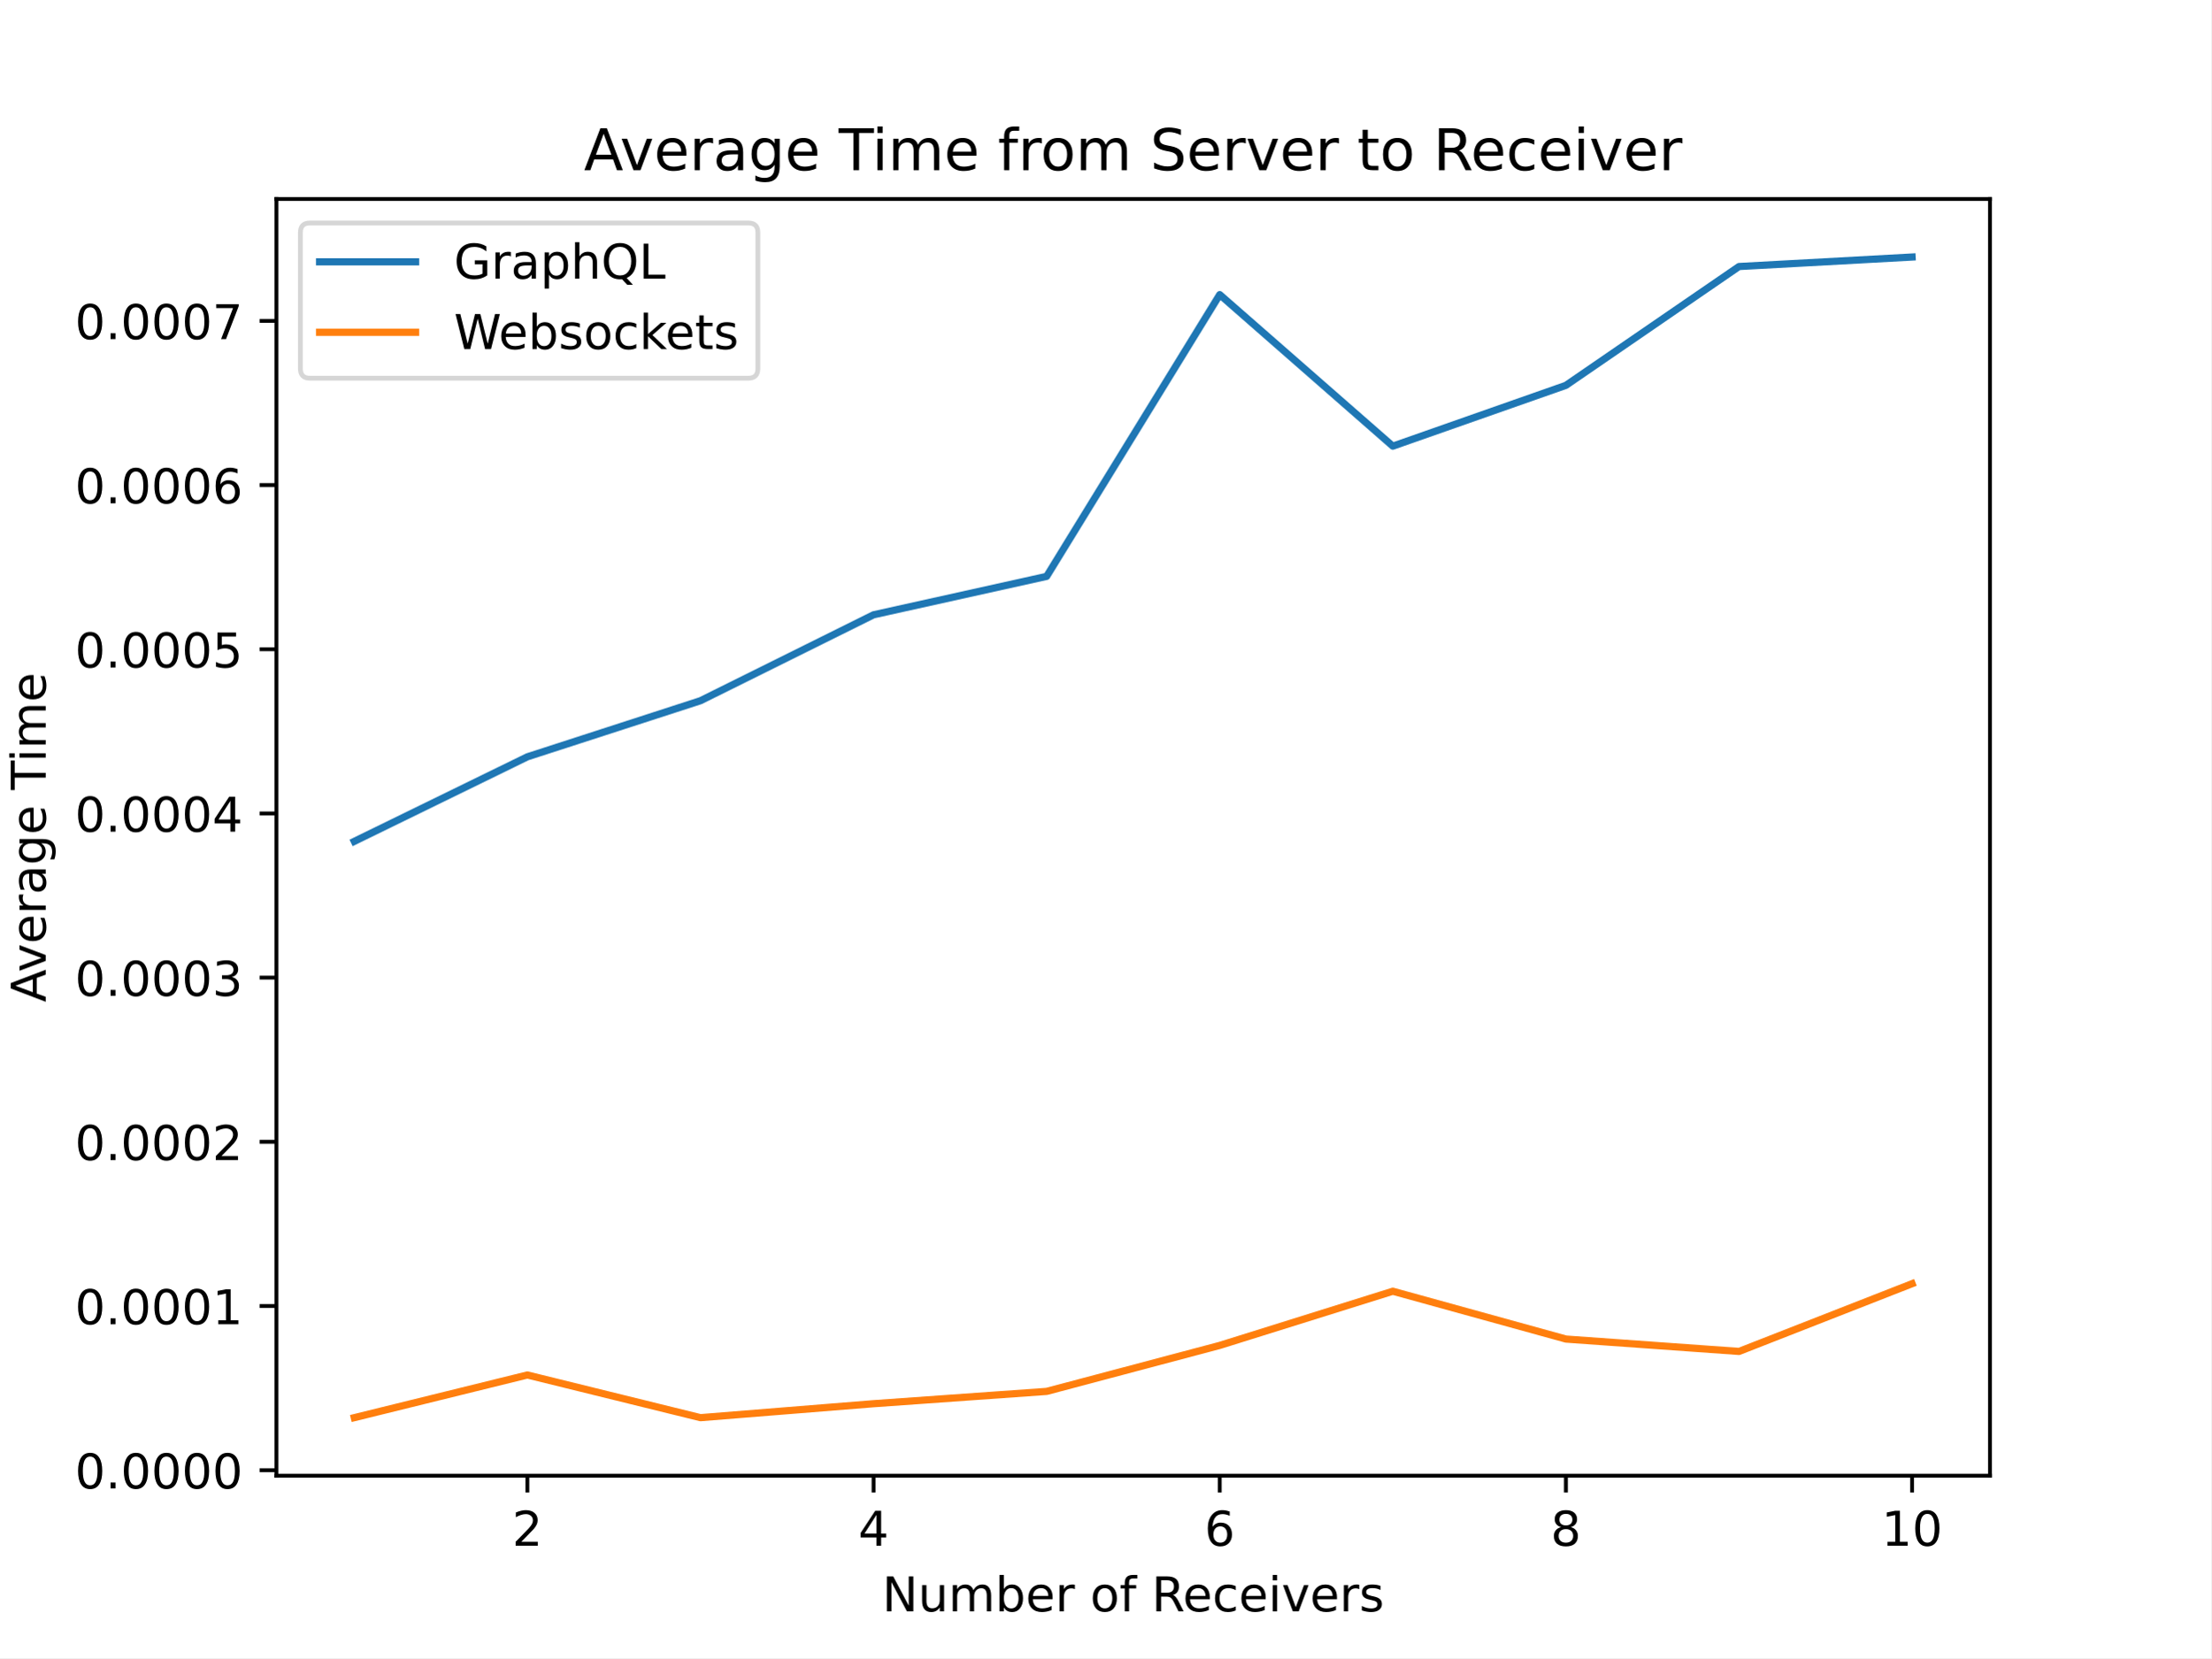
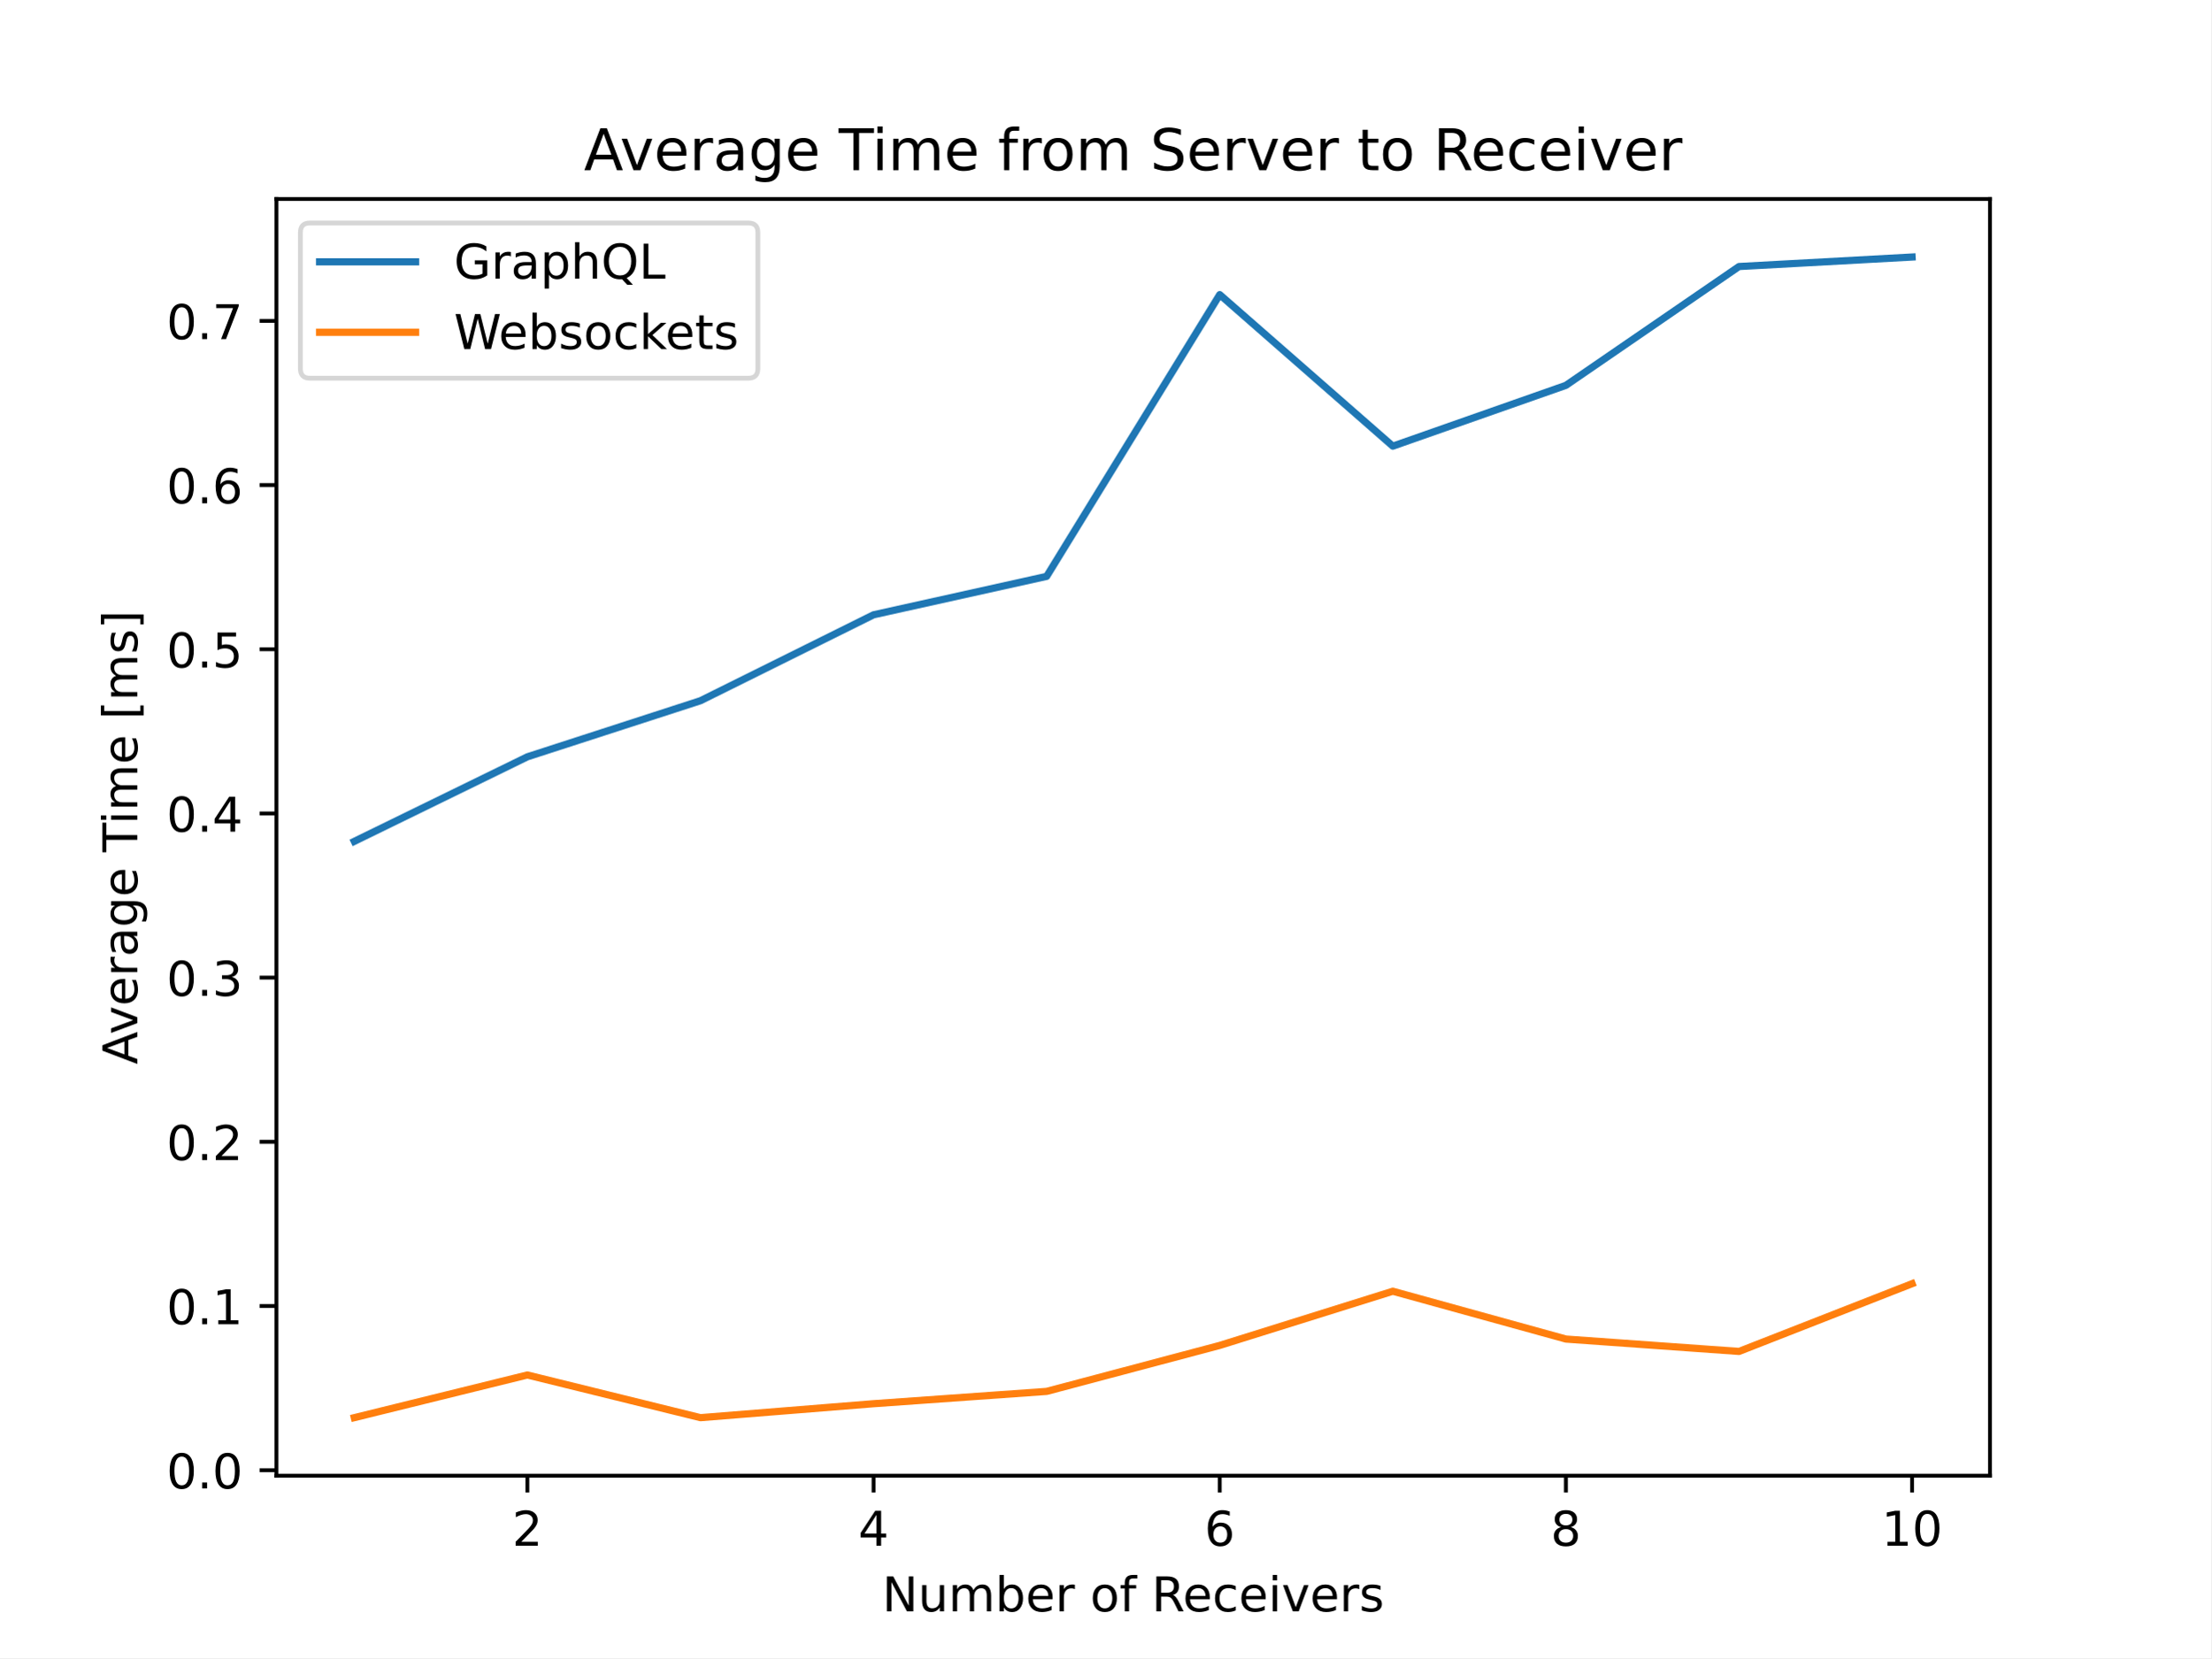
<svg xmlns="http://www.w3.org/2000/svg" xmlns:xlink="http://www.w3.org/1999/xlink" width="460.8pt" height="345.6pt" viewBox="0 0 460.8 345.6" version="1.1">
  <defs>
    <style type="text/css">*{stroke-linejoin: round; stroke-linecap: butt}</style>
  </defs>
  <g id="figure_1">
    <g id="patch_1">
      <path d="M 0 345.6  L 460.8 345.6  L 460.8 0  L 0 0  z " style="fill: #ffffff" />
    </g>
    <g id="axes_1">
      <g id="patch_2">
        <path d="M 57.6 307.584  L 414.72 307.584  L 414.72 41.472  L 57.6 41.472  z " style="fill: #ffffff" />
      </g>
      <g id="matplotlib.axis_1">
        <g id="xtick_1">
          <g id="line2d_1">
            <defs>
-               <path id="m0fdeac60fe" d="M 0 0  L 0 3.5  " style="stroke: #000000; stroke-width: 0.8" />
-             </defs>
-             <g>
-               <use xlink:href="#m0fdeac60fe" x="109.905" y="307.584" style="stroke: #000000; stroke-width: 0.8" />
+               <path id="mfd054af634" d="M 0 0  L 0 3.5  " style="stroke: #000000; stroke-width: 0.8" />
+             </defs>
+             <g>
+               <use xlink:href="#mfd054af634" x="109.905" y="307.584" style="stroke: #000000; stroke-width: 0.8" />
            </g>
          </g>
          <g id="text_1">
            <g transform="translate(106.7242 322.1824) scale(0.1 -0.1)">
              <defs>
                <path id="DejaVuSans-32" d="M 1228 531  L 3431 531  L 3431 0  L 469 0  L 469 531  Q 828 903 1448 1529  Q 2069 2156 2228 2338  Q 2531 2678 2651 2914  Q 2772 3150 2772 3378  Q 2772 3750 2511 3984  Q 2250 4219 1831 4219  Q 1534 4219 1204 4116  Q 875 4013 500 3803  L 500 4441  Q 881 4594 1212 4672  Q 1544 4750 1819 4750  Q 2544 4750 2975 4387  Q 3406 4025 3406 3419  Q 3406 3131 3298 2873  Q 3191 2616 2906 2266  Q 2828 2175 2409 1742  Q 1991 1309 1228 531  z " transform="scale(0.015625)" />
              </defs>
              <use xlink:href="#DejaVuSans-32" />
            </g>
          </g>
        </g>
        <g id="xtick_2">
          <g id="line2d_2">
            <g>
-               <use xlink:href="#m0fdeac60fe" x="182.051" y="307.584" style="stroke: #000000; stroke-width: 0.8" />
+               <use xlink:href="#mfd054af634" x="182.051" y="307.584" style="stroke: #000000; stroke-width: 0.8" />
            </g>
          </g>
          <g id="text_2">
            <g transform="translate(178.8697 322.1824) scale(0.1 -0.1)">
              <defs>
                <path id="DejaVuSans-34" d="M 2419 4116  L 825 1625  L 2419 1625  L 2419 4116  z M 2253 4666  L 3047 4666  L 3047 1625  L 3713 1625  L 3713 1100  L 3047 1100  L 3047 0  L 2419 0  L 2419 1100  L 313 1100  L 313 1709  L 2253 4666  z " transform="scale(0.015625)" />
              </defs>
              <use xlink:href="#DejaVuSans-34" />
            </g>
          </g>
        </g>
        <g id="xtick_3">
          <g id="line2d_3">
            <g>
-               <use xlink:href="#m0fdeac60fe" x="254.196" y="307.584" style="stroke: #000000; stroke-width: 0.8" />
+               <use xlink:href="#mfd054af634" x="254.196" y="307.584" style="stroke: #000000; stroke-width: 0.8" />
            </g>
          </g>
          <g id="text_3">
            <g transform="translate(251.0151 322.1824) scale(0.1 -0.1)">
              <defs>
                <path id="DejaVuSans-36" d="M 2113 2584  Q 1688 2584 1439 2293  Q 1191 2003 1191 1497  Q 1191 994 1439 701  Q 1688 409 2113 409  Q 2538 409 2786 701  Q 3034 994 3034 1497  Q 3034 2003 2786 2293  Q 2538 2584 2113 2584  z M 3366 4563  L 3366 3988  Q 3128 4100 2886 4159  Q 2644 4219 2406 4219  Q 1781 4219 1451 3797  Q 1122 3375 1075 2522  Q 1259 2794 1537 2939  Q 1816 3084 2150 3084  Q 2853 3084 3261 2657  Q 3669 2231 3669 1497  Q 3669 778 3244 343  Q 2819 -91 2113 -91  Q 1303 -91 875 529  Q 447 1150 447 2328  Q 447 3434 972 4092  Q 1497 4750 2381 4750  Q 2619 4750 2861 4703  Q 3103 4656 3366 4563  z " transform="scale(0.015625)" />
              </defs>
              <use xlink:href="#DejaVuSans-36" />
            </g>
          </g>
        </g>
        <g id="xtick_4">
          <g id="line2d_4">
            <g>
-               <use xlink:href="#m0fdeac60fe" x="326.342" y="307.584" style="stroke: #000000; stroke-width: 0.8" />
+               <use xlink:href="#mfd054af634" x="326.342" y="307.584" style="stroke: #000000; stroke-width: 0.8" />
            </g>
          </g>
          <g id="text_4">
            <g transform="translate(323.1606 322.1824) scale(0.1 -0.1)">
              <defs>
                <path id="DejaVuSans-38" d="M 2034 2216  Q 1584 2216 1326 1975  Q 1069 1734 1069 1313  Q 1069 891 1326 650  Q 1584 409 2034 409  Q 2484 409 2743 651  Q 3003 894 3003 1313  Q 3003 1734 2745 1975  Q 2488 2216 2034 2216  z M 1403 2484  Q 997 2584 770 2862  Q 544 3141 544 3541  Q 544 4100 942 4425  Q 1341 4750 2034 4750  Q 2731 4750 3128 4425  Q 3525 4100 3525 3541  Q 3525 3141 3298 2862  Q 3072 2584 2669 2484  Q 3125 2378 3379 2068  Q 3634 1759 3634 1313  Q 3634 634 3220 271  Q 2806 -91 2034 -91  Q 1263 -91 848 271  Q 434 634 434 1313  Q 434 1759 690 2068  Q 947 2378 1403 2484  z M 1172 3481  Q 1172 3119 1398 2916  Q 1625 2713 2034 2713  Q 2441 2713 2670 2916  Q 2900 3119 2900 3481  Q 2900 3844 2670 4047  Q 2441 4250 2034 4250  Q 1625 4250 1398 4047  Q 1172 3844 1172 3481  z " transform="scale(0.015625)" />
              </defs>
              <use xlink:href="#DejaVuSans-38" />
            </g>
          </g>
        </g>
        <g id="xtick_5">
          <g id="line2d_5">
            <g>
-               <use xlink:href="#m0fdeac60fe" x="398.487" y="307.584" style="stroke: #000000; stroke-width: 0.8" />
+               <use xlink:href="#mfd054af634" x="398.487" y="307.584" style="stroke: #000000; stroke-width: 0.8" />
            </g>
          </g>
          <g id="text_5">
            <g transform="translate(392.1248 322.1824) scale(0.1 -0.1)">
              <defs>
                <path id="DejaVuSans-31" d="M 794 531  L 1825 531  L 1825 4091  L 703 3866  L 703 4441  L 1819 4666  L 2450 4666  L 2450 531  L 3481 531  L 3481 0  L 794 0  L 794 531  z " transform="scale(0.015625)" />
                <path id="DejaVuSans-30" d="M 2034 4250  Q 1547 4250 1301 3770  Q 1056 3291 1056 2328  Q 1056 1369 1301 889  Q 1547 409 2034 409  Q 2525 409 2770 889  Q 3016 1369 3016 2328  Q 3016 3291 2770 3770  Q 2525 4250 2034 4250  z M 2034 4750  Q 2819 4750 3233 4129  Q 3647 3509 3647 2328  Q 3647 1150 3233 529  Q 2819 -91 2034 -91  Q 1250 -91 836 529  Q 422 1150 422 2328  Q 422 3509 836 4129  Q 1250 4750 2034 4750  z " transform="scale(0.015625)" />
              </defs>
              <use xlink:href="#DejaVuSans-31" />
              <use xlink:href="#DejaVuSans-30" x="63.623" />
            </g>
          </g>
        </g>
        <g id="text_6">
          <g transform="translate(183.8397 335.8606) scale(0.1 -0.1)">
            <defs>
              <path id="DejaVuSans-4e" d="M 628 4666  L 1478 4666  L 3547 763  L 3547 4666  L 4159 4666  L 4159 0  L 3309 0  L 1241 3903  L 1241 0  L 628 0  L 628 4666  z " transform="scale(0.015625)" />
              <path id="DejaVuSans-75" d="M 544 1381  L 544 3500  L 1119 3500  L 1119 1403  Q 1119 906 1312 657  Q 1506 409 1894 409  Q 2359 409 2629 706  Q 2900 1003 2900 1516  L 2900 3500  L 3475 3500  L 3475 0  L 2900 0  L 2900 538  Q 2691 219 2414 64  Q 2138 -91 1772 -91  Q 1169 -91 856 284  Q 544 659 544 1381  z M 1991 3584  L 1991 3584  z " transform="scale(0.015625)" />
              <path id="DejaVuSans-6d" d="M 3328 2828  Q 3544 3216 3844 3400  Q 4144 3584 4550 3584  Q 5097 3584 5394 3201  Q 5691 2819 5691 2113  L 5691 0  L 5113 0  L 5113 2094  Q 5113 2597 4934 2840  Q 4756 3084 4391 3084  Q 3944 3084 3684 2787  Q 3425 2491 3425 1978  L 3425 0  L 2847 0  L 2847 2094  Q 2847 2600 2669 2842  Q 2491 3084 2119 3084  Q 1678 3084 1418 2786  Q 1159 2488 1159 1978  L 1159 0  L 581 0  L 581 3500  L 1159 3500  L 1159 2956  Q 1356 3278 1631 3431  Q 1906 3584 2284 3584  Q 2666 3584 2933 3390  Q 3200 3197 3328 2828  z " transform="scale(0.015625)" />
              <path id="DejaVuSans-62" d="M 3116 1747  Q 3116 2381 2855 2742  Q 2594 3103 2138 3103  Q 1681 3103 1420 2742  Q 1159 2381 1159 1747  Q 1159 1113 1420 752  Q 1681 391 2138 391  Q 2594 391 2855 752  Q 3116 1113 3116 1747  z M 1159 2969  Q 1341 3281 1617 3432  Q 1894 3584 2278 3584  Q 2916 3584 3314 3078  Q 3713 2572 3713 1747  Q 3713 922 3314 415  Q 2916 -91 2278 -91  Q 1894 -91 1617 61  Q 1341 213 1159 525  L 1159 0  L 581 0  L 581 4863  L 1159 4863  L 1159 2969  z " transform="scale(0.015625)" />
              <path id="DejaVuSans-65" d="M 3597 1894  L 3597 1613  L 953 1613  Q 991 1019 1311 708  Q 1631 397 2203 397  Q 2534 397 2845 478  Q 3156 559 3463 722  L 3463 178  Q 3153 47 2828 -22  Q 2503 -91 2169 -91  Q 1331 -91 842 396  Q 353 884 353 1716  Q 353 2575 817 3079  Q 1281 3584 2069 3584  Q 2775 3584 3186 3129  Q 3597 2675 3597 1894  z M 3022 2063  Q 3016 2534 2758 2815  Q 2500 3097 2075 3097  Q 1594 3097 1305 2825  Q 1016 2553 972 2059  L 3022 2063  z " transform="scale(0.015625)" />
              <path id="DejaVuSans-72" d="M 2631 2963  Q 2534 3019 2420 3045  Q 2306 3072 2169 3072  Q 1681 3072 1420 2755  Q 1159 2438 1159 1844  L 1159 0  L 581 0  L 581 3500  L 1159 3500  L 1159 2956  Q 1341 3275 1631 3429  Q 1922 3584 2338 3584  Q 2397 3584 2469 3576  Q 2541 3569 2628 3553  L 2631 2963  z " transform="scale(0.015625)" />
              <path id="DejaVuSans-20" transform="scale(0.015625)" />
              <path id="DejaVuSans-6f" d="M 1959 3097  Q 1497 3097 1228 2736  Q 959 2375 959 1747  Q 959 1119 1226 758  Q 1494 397 1959 397  Q 2419 397 2687 759  Q 2956 1122 2956 1747  Q 2956 2369 2687 2733  Q 2419 3097 1959 3097  z M 1959 3584  Q 2709 3584 3137 3096  Q 3566 2609 3566 1747  Q 3566 888 3137 398  Q 2709 -91 1959 -91  Q 1206 -91 779 398  Q 353 888 353 1747  Q 353 2609 779 3096  Q 1206 3584 1959 3584  z " transform="scale(0.015625)" />
              <path id="DejaVuSans-66" d="M 2375 4863  L 2375 4384  L 1825 4384  Q 1516 4384 1395 4259  Q 1275 4134 1275 3809  L 1275 3500  L 2222 3500  L 2222 3053  L 1275 3053  L 1275 0  L 697 0  L 697 3053  L 147 3053  L 147 3500  L 697 3500  L 697 3744  Q 697 4328 969 4595  Q 1241 4863 1831 4863  L 2375 4863  z " transform="scale(0.015625)" />
              <path id="DejaVuSans-52" d="M 2841 2188  Q 3044 2119 3236 1894  Q 3428 1669 3622 1275  L 4263 0  L 3584 0  L 2988 1197  Q 2756 1666 2539 1819  Q 2322 1972 1947 1972  L 1259 1972  L 1259 0  L 628 0  L 628 4666  L 2053 4666  Q 2853 4666 3247 4331  Q 3641 3997 3641 3322  Q 3641 2881 3436 2590  Q 3231 2300 2841 2188  z M 1259 4147  L 1259 2491  L 2053 2491  Q 2509 2491 2742 2702  Q 2975 2913 2975 3322  Q 2975 3731 2742 3939  Q 2509 4147 2053 4147  L 1259 4147  z " transform="scale(0.015625)" />
              <path id="DejaVuSans-63" d="M 3122 3366  L 3122 2828  Q 2878 2963 2633 3030  Q 2388 3097 2138 3097  Q 1578 3097 1268 2742  Q 959 2388 959 1747  Q 959 1106 1268 751  Q 1578 397 2138 397  Q 2388 397 2633 464  Q 2878 531 3122 666  L 3122 134  Q 2881 22 2623 -34  Q 2366 -91 2075 -91  Q 1284 -91 818 406  Q 353 903 353 1747  Q 353 2603 823 3093  Q 1294 3584 2113 3584  Q 2378 3584 2631 3529  Q 2884 3475 3122 3366  z " transform="scale(0.015625)" />
              <path id="DejaVuSans-69" d="M 603 3500  L 1178 3500  L 1178 0  L 603 0  L 603 3500  z M 603 4863  L 1178 4863  L 1178 4134  L 603 4134  L 603 4863  z " transform="scale(0.015625)" />
              <path id="DejaVuSans-76" d="M 191 3500  L 800 3500  L 1894 563  L 2988 3500  L 3597 3500  L 2284 0  L 1503 0  L 191 3500  z " transform="scale(0.015625)" />
              <path id="DejaVuSans-73" d="M 2834 3397  L 2834 2853  Q 2591 2978 2328 3040  Q 2066 3103 1784 3103  Q 1356 3103 1142 2972  Q 928 2841 928 2578  Q 928 2378 1081 2264  Q 1234 2150 1697 2047  L 1894 2003  Q 2506 1872 2764 1633  Q 3022 1394 3022 966  Q 3022 478 2636 193  Q 2250 -91 1575 -91  Q 1294 -91 989 -36  Q 684 19 347 128  L 347 722  Q 666 556 975 473  Q 1284 391 1588 391  Q 1994 391 2212 530  Q 2431 669 2431 922  Q 2431 1156 2273 1281  Q 2116 1406 1581 1522  L 1381 1569  Q 847 1681 609 1914  Q 372 2147 372 2553  Q 372 3047 722 3315  Q 1072 3584 1716 3584  Q 2034 3584 2315 3537  Q 2597 3491 2834 3397  z " transform="scale(0.015625)" />
            </defs>
            <use xlink:href="#DejaVuSans-4e" />
            <use xlink:href="#DejaVuSans-75" x="74.805" />
            <use xlink:href="#DejaVuSans-6d" x="138.184" />
            <use xlink:href="#DejaVuSans-62" x="235.596" />
            <use xlink:href="#DejaVuSans-65" x="299.072" />
            <use xlink:href="#DejaVuSans-72" x="360.596" />
            <use xlink:href="#DejaVuSans-20" x="401.709" />
            <use xlink:href="#DejaVuSans-6f" x="433.496" />
            <use xlink:href="#DejaVuSans-66" x="494.678" />
            <use xlink:href="#DejaVuSans-20" x="529.883" />
            <use xlink:href="#DejaVuSans-52" x="561.67" />
            <use xlink:href="#DejaVuSans-65" x="626.652" />
            <use xlink:href="#DejaVuSans-63" x="688.176" />
            <use xlink:href="#DejaVuSans-65" x="743.156" />
            <use xlink:href="#DejaVuSans-69" x="804.68" />
            <use xlink:href="#DejaVuSans-76" x="832.463" />
            <use xlink:href="#DejaVuSans-65" x="891.643" />
            <use xlink:href="#DejaVuSans-72" x="953.166" />
            <use xlink:href="#DejaVuSans-73" x="994.279" />
          </g>
        </g>
      </g>
      <g id="matplotlib.axis_2">
        <g id="ytick_1">
          <g id="line2d_6">
            <defs>
-               <path id="me0110d629f" d="M 0 0  L -3.5 0  " style="stroke: #000000; stroke-width: 0.8" />
-             </defs>
-             <g>
-               <use xlink:href="#me0110d629f" x="57.6" y="306.439" style="stroke: #000000; stroke-width: 0.8" />
+               <path id="mc9d49e980f" d="M 0 0  L -3.5 0  " style="stroke: #000000; stroke-width: 0.8" />
+             </defs>
+             <g>
+               <use xlink:href="#mc9d49e980f" x="57.6" y="306.439" style="stroke: #000000; stroke-width: 0.8" />
            </g>
          </g>
          <g id="text_7">
-             <g transform="translate(15.60938 310.2385) scale(0.1 -0.1)">
+             <g transform="translate(34.69687 310.2385) scale(0.1 -0.1)">
              <defs>
                <path id="DejaVuSans-2e" d="M 684 794  L 1344 794  L 1344 0  L 684 0  L 684 794  z " transform="scale(0.015625)" />
              </defs>
              <use xlink:href="#DejaVuSans-30" />
              <use xlink:href="#DejaVuSans-2e" x="63.623" />
              <use xlink:href="#DejaVuSans-30" x="95.41" />
-               <use xlink:href="#DejaVuSans-30" x="159.033" />
-               <use xlink:href="#DejaVuSans-30" x="222.656" />
-               <use xlink:href="#DejaVuSans-30" x="286.279" />
            </g>
          </g>
        </g>
        <g id="ytick_2">
          <g id="line2d_7">
            <g>
-               <use xlink:href="#me0110d629f" x="57.6" y="272.217" style="stroke: #000000; stroke-width: 0.8" />
+               <use xlink:href="#mc9d49e980f" x="57.6" y="272.217" style="stroke: #000000; stroke-width: 0.8" />
            </g>
          </g>
          <g id="text_8">
-             <g transform="translate(15.60938 276.0158) scale(0.1 -0.1)">
-               <use xlink:href="#DejaVuSans-30" />
-               <use xlink:href="#DejaVuSans-2e" x="63.623" />
-               <use xlink:href="#DejaVuSans-30" x="95.41" />
-               <use xlink:href="#DejaVuSans-30" x="159.033" />
-               <use xlink:href="#DejaVuSans-30" x="222.656" />
-               <use xlink:href="#DejaVuSans-31" x="286.279" />
+             <g transform="translate(34.69687 276.0158) scale(0.1 -0.1)">
+               <use xlink:href="#DejaVuSans-30" />
+               <use xlink:href="#DejaVuSans-2e" x="63.623" />
+               <use xlink:href="#DejaVuSans-31" x="95.41" />
            </g>
          </g>
        </g>
        <g id="ytick_3">
          <g id="line2d_8">
            <g>
-               <use xlink:href="#me0110d629f" x="57.6" y="237.994" style="stroke: #000000; stroke-width: 0.8" />
+               <use xlink:href="#mc9d49e980f" x="57.6" y="237.994" style="stroke: #000000; stroke-width: 0.8" />
            </g>
          </g>
          <g id="text_9">
-             <g transform="translate(15.60938 241.7931) scale(0.1 -0.1)">
-               <use xlink:href="#DejaVuSans-30" />
-               <use xlink:href="#DejaVuSans-2e" x="63.623" />
-               <use xlink:href="#DejaVuSans-30" x="95.41" />
-               <use xlink:href="#DejaVuSans-30" x="159.033" />
-               <use xlink:href="#DejaVuSans-30" x="222.656" />
-               <use xlink:href="#DejaVuSans-32" x="286.279" />
+             <g transform="translate(34.69687 241.7931) scale(0.1 -0.1)">
+               <use xlink:href="#DejaVuSans-30" />
+               <use xlink:href="#DejaVuSans-2e" x="63.623" />
+               <use xlink:href="#DejaVuSans-32" x="95.41" />
            </g>
          </g>
        </g>
        <g id="ytick_4">
          <g id="line2d_9">
            <g>
-               <use xlink:href="#me0110d629f" x="57.6" y="203.771" style="stroke: #000000; stroke-width: 0.8" />
+               <use xlink:href="#mc9d49e980f" x="57.6" y="203.771" style="stroke: #000000; stroke-width: 0.8" />
            </g>
          </g>
          <g id="text_10">
-             <g transform="translate(15.60938 207.5705) scale(0.1 -0.1)">
+             <g transform="translate(34.69687 207.5705) scale(0.1 -0.1)">
              <defs>
                <path id="DejaVuSans-33" d="M 2597 2516  Q 3050 2419 3304 2112  Q 3559 1806 3559 1356  Q 3559 666 3084 287  Q 2609 -91 1734 -91  Q 1441 -91 1130 -33  Q 819 25 488 141  L 488 750  Q 750 597 1062 519  Q 1375 441 1716 441  Q 2309 441 2620 675  Q 2931 909 2931 1356  Q 2931 1769 2642 2001  Q 2353 2234 1838 2234  L 1294 2234  L 1294 2753  L 1863 2753  Q 2328 2753 2575 2939  Q 2822 3125 2822 3475  Q 2822 3834 2567 4026  Q 2313 4219 1838 4219  Q 1578 4219 1281 4162  Q 984 4106 628 3988  L 628 4550  Q 988 4650 1302 4700  Q 1616 4750 1894 4750  Q 2613 4750 3031 4423  Q 3450 4097 3450 3541  Q 3450 3153 3228 2886  Q 3006 2619 2597 2516  z " transform="scale(0.015625)" />
              </defs>
              <use xlink:href="#DejaVuSans-30" />
              <use xlink:href="#DejaVuSans-2e" x="63.623" />
-               <use xlink:href="#DejaVuSans-30" x="95.41" />
-               <use xlink:href="#DejaVuSans-30" x="159.033" />
-               <use xlink:href="#DejaVuSans-30" x="222.656" />
-               <use xlink:href="#DejaVuSans-33" x="286.279" />
+               <use xlink:href="#DejaVuSans-33" x="95.41" />
            </g>
          </g>
        </g>
        <g id="ytick_5">
          <g id="line2d_10">
            <g>
-               <use xlink:href="#me0110d629f" x="57.6" y="169.549" style="stroke: #000000; stroke-width: 0.8" />
+               <use xlink:href="#mc9d49e980f" x="57.6" y="169.549" style="stroke: #000000; stroke-width: 0.8" />
            </g>
          </g>
          <g id="text_11">
-             <g transform="translate(15.60938 173.3478) scale(0.1 -0.1)">
-               <use xlink:href="#DejaVuSans-30" />
-               <use xlink:href="#DejaVuSans-2e" x="63.623" />
-               <use xlink:href="#DejaVuSans-30" x="95.41" />
-               <use xlink:href="#DejaVuSans-30" x="159.033" />
-               <use xlink:href="#DejaVuSans-30" x="222.656" />
-               <use xlink:href="#DejaVuSans-34" x="286.279" />
+             <g transform="translate(34.69687 173.3478) scale(0.1 -0.1)">
+               <use xlink:href="#DejaVuSans-30" />
+               <use xlink:href="#DejaVuSans-2e" x="63.623" />
+               <use xlink:href="#DejaVuSans-34" x="95.41" />
            </g>
          </g>
        </g>
        <g id="ytick_6">
          <g id="line2d_11">
            <g>
-               <use xlink:href="#me0110d629f" x="57.6" y="135.326" style="stroke: #000000; stroke-width: 0.8" />
+               <use xlink:href="#mc9d49e980f" x="57.6" y="135.326" style="stroke: #000000; stroke-width: 0.8" />
            </g>
          </g>
          <g id="text_12">
-             <g transform="translate(15.60938 139.1252) scale(0.1 -0.1)">
+             <g transform="translate(34.69687 139.1252) scale(0.1 -0.1)">
              <defs>
                <path id="DejaVuSans-35" d="M 691 4666  L 3169 4666  L 3169 4134  L 1269 4134  L 1269 2991  Q 1406 3038 1543 3061  Q 1681 3084 1819 3084  Q 2600 3084 3056 2656  Q 3513 2228 3513 1497  Q 3513 744 3044 326  Q 2575 -91 1722 -91  Q 1428 -91 1123 -41  Q 819 9 494 109  L 494 744  Q 775 591 1075 516  Q 1375 441 1709 441  Q 2250 441 2565 725  Q 2881 1009 2881 1497  Q 2881 1984 2565 2268  Q 2250 2553 1709 2553  Q 1456 2553 1204 2497  Q 953 2441 691 2322  L 691 4666  z " transform="scale(0.015625)" />
              </defs>
              <use xlink:href="#DejaVuSans-30" />
              <use xlink:href="#DejaVuSans-2e" x="63.623" />
-               <use xlink:href="#DejaVuSans-30" x="95.41" />
-               <use xlink:href="#DejaVuSans-30" x="159.033" />
-               <use xlink:href="#DejaVuSans-30" x="222.656" />
-               <use xlink:href="#DejaVuSans-35" x="286.279" />
+               <use xlink:href="#DejaVuSans-35" x="95.41" />
            </g>
          </g>
        </g>
        <g id="ytick_7">
          <g id="line2d_12">
            <g>
-               <use xlink:href="#me0110d629f" x="57.6" y="101.103" style="stroke: #000000; stroke-width: 0.8" />
+               <use xlink:href="#mc9d49e980f" x="57.6" y="101.103" style="stroke: #000000; stroke-width: 0.8" />
            </g>
          </g>
          <g id="text_13">
-             <g transform="translate(15.60938 104.9025) scale(0.1 -0.1)">
-               <use xlink:href="#DejaVuSans-30" />
-               <use xlink:href="#DejaVuSans-2e" x="63.623" />
-               <use xlink:href="#DejaVuSans-30" x="95.41" />
-               <use xlink:href="#DejaVuSans-30" x="159.033" />
-               <use xlink:href="#DejaVuSans-30" x="222.656" />
-               <use xlink:href="#DejaVuSans-36" x="286.279" />
+             <g transform="translate(34.69687 104.9025) scale(0.1 -0.1)">
+               <use xlink:href="#DejaVuSans-30" />
+               <use xlink:href="#DejaVuSans-2e" x="63.623" />
+               <use xlink:href="#DejaVuSans-36" x="95.41" />
            </g>
          </g>
        </g>
        <g id="ytick_8">
          <g id="line2d_13">
            <g>
-               <use xlink:href="#me0110d629f" x="57.6" y="66.881" style="stroke: #000000; stroke-width: 0.8" />
+               <use xlink:href="#mc9d49e980f" x="57.6" y="66.881" style="stroke: #000000; stroke-width: 0.8" />
            </g>
          </g>
          <g id="text_14">
-             <g transform="translate(15.60938 70.67983) scale(0.1 -0.1)">
+             <g transform="translate(34.69687 70.67983) scale(0.1 -0.1)">
              <defs>
                <path id="DejaVuSans-37" d="M 525 4666  L 3525 4666  L 3525 4397  L 1831 0  L 1172 0  L 2766 4134  L 525 4134  L 525 4666  z " transform="scale(0.015625)" />
              </defs>
              <use xlink:href="#DejaVuSans-30" />
              <use xlink:href="#DejaVuSans-2e" x="63.623" />
-               <use xlink:href="#DejaVuSans-30" x="95.41" />
-               <use xlink:href="#DejaVuSans-30" x="159.033" />
-               <use xlink:href="#DejaVuSans-30" x="222.656" />
-               <use xlink:href="#DejaVuSans-37" x="286.279" />
+               <use xlink:href="#DejaVuSans-37" x="95.41" />
            </g>
          </g>
        </g>
        <g id="text_15">
-           <g transform="translate(9.529687 208.8835) rotate(-90) scale(0.1 -0.1)">
+           <g transform="translate(28.61719 221.8491) rotate(-90) scale(0.1 -0.1)">
            <defs>
              <path id="DejaVuSans-41" d="M 2188 4044  L 1331 1722  L 3047 1722  L 2188 4044  z M 1831 4666  L 2547 4666  L 4325 0  L 3669 0  L 3244 1197  L 1141 1197  L 716 0  L 50 0  L 1831 4666  z " transform="scale(0.015625)" />
              <path id="DejaVuSans-61" d="M 2194 1759  Q 1497 1759 1228 1600  Q 959 1441 959 1056  Q 959 750 1161 570  Q 1363 391 1709 391  Q 2188 391 2477 730  Q 2766 1069 2766 1631  L 2766 1759  L 2194 1759  z M 3341 1997  L 3341 0  L 2766 0  L 2766 531  Q 2569 213 2275 61  Q 1981 -91 1556 -91  Q 1019 -91 701 211  Q 384 513 384 1019  Q 384 1609 779 1909  Q 1175 2209 1959 2209  L 2766 2209  L 2766 2266  Q 2766 2663 2505 2880  Q 2244 3097 1772 3097  Q 1472 3097 1187 3025  Q 903 2953 641 2809  L 641 3341  Q 956 3463 1253 3523  Q 1550 3584 1831 3584  Q 2591 3584 2966 3190  Q 3341 2797 3341 1997  z " transform="scale(0.015625)" />
              <path id="DejaVuSans-67" d="M 2906 1791  Q 2906 2416 2648 2759  Q 2391 3103 1925 3103  Q 1463 3103 1205 2759  Q 947 2416 947 1791  Q 947 1169 1205 825  Q 1463 481 1925 481  Q 2391 481 2648 825  Q 2906 1169 2906 1791  z M 3481 434  Q 3481 -459 3084 -895  Q 2688 -1331 1869 -1331  Q 1566 -1331 1297 -1286  Q 1028 -1241 775 -1147  L 775 -588  Q 1028 -725 1275 -790  Q 1522 -856 1778 -856  Q 2344 -856 2625 -561  Q 2906 -266 2906 331  L 2906 616  Q 2728 306 2450 153  Q 2172 0 1784 0  Q 1141 0 747 490  Q 353 981 353 1791  Q 353 2603 747 3093  Q 1141 3584 1784 3584  Q 2172 3584 2450 3431  Q 2728 3278 2906 2969  L 2906 3500  L 3481 3500  L 3481 434  z " transform="scale(0.015625)" />
              <path id="DejaVuSans-54" d="M -19 4666  L 3928 4666  L 3928 4134  L 2272 4134  L 2272 0  L 1638 0  L 1638 4134  L -19 4134  L -19 4666  z " transform="scale(0.015625)" />
+               <path id="DejaVuSans-5b" d="M 550 4863  L 1875 4863  L 1875 4416  L 1125 4416  L 1125 -397  L 1875 -397  L 1875 -844  L 550 -844  L 550 4863  z " transform="scale(0.015625)" />
+               <path id="DejaVuSans-5d" d="M 1947 4863  L 1947 -844  L 622 -844  L 622 -397  L 1369 -397  L 1369 4416  L 622 4416  L 622 4863  L 1947 4863  z " transform="scale(0.015625)" />
            </defs>
            <use xlink:href="#DejaVuSans-41" />
            <use xlink:href="#DejaVuSans-76" x="62.533" />
            <use xlink:href="#DejaVuSans-65" x="121.713" />
            <use xlink:href="#DejaVuSans-72" x="183.236" />
            <use xlink:href="#DejaVuSans-61" x="224.35" />
            <use xlink:href="#DejaVuSans-67" x="285.629" />
            <use xlink:href="#DejaVuSans-65" x="349.105" />
            <use xlink:href="#DejaVuSans-20" x="410.629" />
            <use xlink:href="#DejaVuSans-54" x="442.416" />
            <use xlink:href="#DejaVuSans-69" x="500.375" />
            <use xlink:href="#DejaVuSans-6d" x="528.158" />
            <use xlink:href="#DejaVuSans-65" x="625.57" />
+             <use xlink:href="#DejaVuSans-20" x="687.094" />
+             <use xlink:href="#DejaVuSans-5b" x="718.881" />
+             <use xlink:href="#DejaVuSans-6d" x="757.895" />
+             <use xlink:href="#DejaVuSans-73" x="855.307" />
+             <use xlink:href="#DejaVuSans-5d" x="907.406" />
          </g>
        </g>
      </g>
      <g id="line2d_14">
-         <path d="M 73.833 175.366  L 109.905 157.742  L 145.978 146.049  L 182.051 128.139  L 218.124 120.131  L 254.196 61.405  L 290.269 92.988  L 326.342 80.313  L 362.415 55.549  L 398.487 53.568  " clip-path="url(#p5dde80c6b4)" style="fill: none; stroke: #1f77b4; stroke-width: 1.5; stroke-linecap: square" />
+         <path d="M 73.833 175.366  L 109.905 157.742  L 145.978 146.049  L 182.051 128.139  L 218.124 120.131  L 254.196 61.405  L 290.269 92.988  L 326.342 80.313  L 362.415 55.549  L 398.487 53.568  " clip-path="url(#pc81edede8a)" style="fill: none; stroke: #1f77b4; stroke-width: 1.5; stroke-linecap: square" />
      </g>
      <g id="line2d_15">
-         <path d="M 73.833 295.488  L 109.905 286.59  L 145.978 295.488  L 182.051 292.579  L 218.124 290.012  L 254.196 280.43  L 290.269 269.137  L 326.342 279.104  L 362.415 281.685  L 398.487 267.562  " clip-path="url(#p5dde80c6b4)" style="fill: none; stroke: #ff7f0e; stroke-width: 1.5; stroke-linecap: square" />
+         <path d="M 73.833 295.488  L 109.905 286.59  L 145.978 295.488  L 182.051 292.579  L 218.124 290.012  L 254.196 280.43  L 290.269 269.137  L 326.342 279.104  L 362.415 281.685  L 398.487 267.562  " clip-path="url(#pc81edede8a)" style="fill: none; stroke: #ff7f0e; stroke-width: 1.5; stroke-linecap: square" />
      </g>
      <g id="patch_3">
        <path d="M 57.6 307.584  L 57.6 41.472  " style="fill: none; stroke: #000000; stroke-width: 0.8; stroke-linejoin: miter; stroke-linecap: square" />
      </g>
      <g id="patch_4">
        <path d="M 414.72 307.584  L 414.72 41.472  " style="fill: none; stroke: #000000; stroke-width: 0.8; stroke-linejoin: miter; stroke-linecap: square" />
      </g>
      <g id="patch_5">
        <path d="M 57.6 307.584  L 414.72 307.584  " style="fill: none; stroke: #000000; stroke-width: 0.8; stroke-linejoin: miter; stroke-linecap: square" />
      </g>
      <g id="patch_6">
        <path d="M 57.6 41.472  L 414.72 41.472  " style="fill: none; stroke: #000000; stroke-width: 0.8; stroke-linejoin: miter; stroke-linecap: square" />
      </g>
      <g id="text_16">
        <g transform="translate(121.6875 35.472) scale(0.12 -0.12)">
          <defs>
            <path id="DejaVuSans-53" d="M 3425 4513  L 3425 3897  Q 3066 4069 2747 4153  Q 2428 4238 2131 4238  Q 1616 4238 1336 4038  Q 1056 3838 1056 3469  Q 1056 3159 1242 3001  Q 1428 2844 1947 2747  L 2328 2669  Q 3034 2534 3370 2195  Q 3706 1856 3706 1288  Q 3706 609 3251 259  Q 2797 -91 1919 -91  Q 1588 -91 1214 -16  Q 841 59 441 206  L 441 856  Q 825 641 1194 531  Q 1563 422 1919 422  Q 2459 422 2753 634  Q 3047 847 3047 1241  Q 3047 1584 2836 1778  Q 2625 1972 2144 2069  L 1759 2144  Q 1053 2284 737 2584  Q 422 2884 422 3419  Q 422 4038 858 4394  Q 1294 4750 2059 4750  Q 2388 4750 2728 4690  Q 3069 4631 3425 4513  z " transform="scale(0.015625)" />
            <path id="DejaVuSans-74" d="M 1172 4494  L 1172 3500  L 2356 3500  L 2356 3053  L 1172 3053  L 1172 1153  Q 1172 725 1289 603  Q 1406 481 1766 481  L 2356 481  L 2356 0  L 1766 0  Q 1100 0 847 248  Q 594 497 594 1153  L 594 3053  L 172 3053  L 172 3500  L 594 3500  L 594 4494  L 1172 4494  z " transform="scale(0.015625)" />
          </defs>
          <use xlink:href="#DejaVuSans-41" />
          <use xlink:href="#DejaVuSans-76" x="62.533" />
          <use xlink:href="#DejaVuSans-65" x="121.713" />
          <use xlink:href="#DejaVuSans-72" x="183.236" />
          <use xlink:href="#DejaVuSans-61" x="224.35" />
          <use xlink:href="#DejaVuSans-67" x="285.629" />
          <use xlink:href="#DejaVuSans-65" x="349.105" />
          <use xlink:href="#DejaVuSans-20" x="410.629" />
          <use xlink:href="#DejaVuSans-54" x="442.416" />
          <use xlink:href="#DejaVuSans-69" x="500.375" />
          <use xlink:href="#DejaVuSans-6d" x="528.158" />
          <use xlink:href="#DejaVuSans-65" x="625.57" />
          <use xlink:href="#DejaVuSans-20" x="687.094" />
          <use xlink:href="#DejaVuSans-66" x="718.881" />
          <use xlink:href="#DejaVuSans-72" x="754.086" />
          <use xlink:href="#DejaVuSans-6f" x="792.949" />
          <use xlink:href="#DejaVuSans-6d" x="854.131" />
          <use xlink:href="#DejaVuSans-20" x="951.543" />
          <use xlink:href="#DejaVuSans-53" x="983.33" />
          <use xlink:href="#DejaVuSans-65" x="1046.807" />
          <use xlink:href="#DejaVuSans-72" x="1108.33" />
          <use xlink:href="#DejaVuSans-76" x="1149.443" />
          <use xlink:href="#DejaVuSans-65" x="1208.623" />
          <use xlink:href="#DejaVuSans-72" x="1270.146" />
          <use xlink:href="#DejaVuSans-20" x="1311.26" />
          <use xlink:href="#DejaVuSans-74" x="1343.047" />
          <use xlink:href="#DejaVuSans-6f" x="1382.256" />
          <use xlink:href="#DejaVuSans-20" x="1443.438" />
          <use xlink:href="#DejaVuSans-52" x="1475.225" />
          <use xlink:href="#DejaVuSans-65" x="1540.207" />
          <use xlink:href="#DejaVuSans-63" x="1601.73" />
          <use xlink:href="#DejaVuSans-65" x="1656.711" />
          <use xlink:href="#DejaVuSans-69" x="1718.234" />
          <use xlink:href="#DejaVuSans-76" x="1746.018" />
          <use xlink:href="#DejaVuSans-65" x="1805.197" />
          <use xlink:href="#DejaVuSans-72" x="1866.721" />
        </g>
      </g>
      <g id="legend_1">
        <g id="patch_7">
          <path d="M 64.6 78.828  L 155.939 78.828  Q 157.939 78.828 157.939 76.828  L 157.939 48.472  Q 157.939 46.472 155.939 46.472  L 64.6 46.472  Q 62.6 46.472 62.6 48.472  L 62.6 76.828  Q 62.6 78.828 64.6 78.828  z " style="fill: #ffffff; opacity: 0.8; stroke: #cccccc; stroke-linejoin: miter" />
        </g>
        <g id="line2d_16">
          <path d="M 66.6 54.57  L 76.6 54.57  L 86.6 54.57  " style="fill: none; stroke: #1f77b4; stroke-width: 1.5; stroke-linecap: square" />
        </g>
        <g id="text_17">
          <g transform="translate(94.6 58.07044) scale(0.1 -0.1)">
            <defs>
              <path id="DejaVuSans-47" d="M 3809 666  L 3809 1919  L 2778 1919  L 2778 2438  L 4434 2438  L 4434 434  Q 4069 175 3628 42  Q 3188 -91 2688 -91  Q 1594 -91 976 548  Q 359 1188 359 2328  Q 359 3472 976 4111  Q 1594 4750 2688 4750  Q 3144 4750 3555 4637  Q 3966 4525 4313 4306  L 4313 3634  Q 3963 3931 3569 4081  Q 3175 4231 2741 4231  Q 1884 4231 1454 3753  Q 1025 3275 1025 2328  Q 1025 1384 1454 906  Q 1884 428 2741 428  Q 3075 428 3337 486  Q 3600 544 3809 666  z " transform="scale(0.015625)" />
              <path id="DejaVuSans-70" d="M 1159 525  L 1159 -1331  L 581 -1331  L 581 3500  L 1159 3500  L 1159 2969  Q 1341 3281 1617 3432  Q 1894 3584 2278 3584  Q 2916 3584 3314 3078  Q 3713 2572 3713 1747  Q 3713 922 3314 415  Q 2916 -91 2278 -91  Q 1894 -91 1617 61  Q 1341 213 1159 525  z M 3116 1747  Q 3116 2381 2855 2742  Q 2594 3103 2138 3103  Q 1681 3103 1420 2742  Q 1159 2381 1159 1747  Q 1159 1113 1420 752  Q 1681 391 2138 391  Q 2594 391 2855 752  Q 3116 1113 3116 1747  z " transform="scale(0.015625)" />
              <path id="DejaVuSans-68" d="M 3513 2113  L 3513 0  L 2938 0  L 2938 2094  Q 2938 2591 2744 2837  Q 2550 3084 2163 3084  Q 1697 3084 1428 2787  Q 1159 2491 1159 1978  L 1159 0  L 581 0  L 581 4863  L 1159 4863  L 1159 2956  Q 1366 3272 1645 3428  Q 1925 3584 2291 3584  Q 2894 3584 3203 3211  Q 3513 2838 3513 2113  z " transform="scale(0.015625)" />
              <path id="DejaVuSans-51" d="M 2522 4238  Q 1834 4238 1429 3725  Q 1025 3213 1025 2328  Q 1025 1447 1429 934  Q 1834 422 2522 422  Q 3209 422 3611 934  Q 4013 1447 4013 2328  Q 4013 3213 3611 3725  Q 3209 4238 2522 4238  z M 3406 84  L 4238 -825  L 3475 -825  L 2784 -78  Q 2681 -84 2626 -87  Q 2572 -91 2522 -91  Q 1538 -91 948 567  Q 359 1225 359 2328  Q 359 3434 948 4092  Q 1538 4750 2522 4750  Q 3503 4750 4090 4092  Q 4678 3434 4678 2328  Q 4678 1516 4351 937  Q 4025 359 3406 84  z " transform="scale(0.015625)" />
              <path id="DejaVuSans-4c" d="M 628 4666  L 1259 4666  L 1259 531  L 3531 531  L 3531 0  L 628 0  L 628 4666  z " transform="scale(0.015625)" />
            </defs>
            <use xlink:href="#DejaVuSans-47" />
            <use xlink:href="#DejaVuSans-72" x="77.49" />
            <use xlink:href="#DejaVuSans-61" x="118.604" />
            <use xlink:href="#DejaVuSans-70" x="179.883" />
            <use xlink:href="#DejaVuSans-68" x="243.359" />
            <use xlink:href="#DejaVuSans-51" x="306.738" />
            <use xlink:href="#DejaVuSans-4c" x="385.449" />
          </g>
        </g>
        <g id="line2d_17">
          <path d="M 66.6 69.249  L 76.6 69.249  L 86.6 69.249  " style="fill: none; stroke: #ff7f0e; stroke-width: 1.5; stroke-linecap: square" />
        </g>
        <g id="text_18">
          <g transform="translate(94.6 72.74856) scale(0.1 -0.1)">
            <defs>
              <path id="DejaVuSans-57" d="M 213 4666  L 850 4666  L 1831 722  L 2809 4666  L 3519 4666  L 4500 722  L 5478 4666  L 6119 4666  L 4947 0  L 4153 0  L 3169 4050  L 2175 0  L 1381 0  L 213 4666  z " transform="scale(0.015625)" />
              <path id="DejaVuSans-6b" d="M 581 4863  L 1159 4863  L 1159 1991  L 2875 3500  L 3609 3500  L 1753 1863  L 3688 0  L 2938 0  L 1159 1709  L 1159 0  L 581 0  L 581 4863  z " transform="scale(0.015625)" />
            </defs>
            <use xlink:href="#DejaVuSans-57" />
            <use xlink:href="#DejaVuSans-65" x="93.002" />
            <use xlink:href="#DejaVuSans-62" x="154.525" />
            <use xlink:href="#DejaVuSans-73" x="218.002" />
            <use xlink:href="#DejaVuSans-6f" x="270.102" />
            <use xlink:href="#DejaVuSans-63" x="331.283" />
            <use xlink:href="#DejaVuSans-6b" x="386.264" />
            <use xlink:href="#DejaVuSans-65" x="440.549" />
            <use xlink:href="#DejaVuSans-74" x="502.072" />
            <use xlink:href="#DejaVuSans-73" x="541.281" />
          </g>
        </g>
      </g>
    </g>
  </g>
  <defs>
-     <clipPath id="p5dde80c6b4">
+     <clipPath id="pc81edede8a">
      <rect x="57.6" y="41.472" width="357.12" height="266.112" />
    </clipPath>
  </defs>
</svg>
